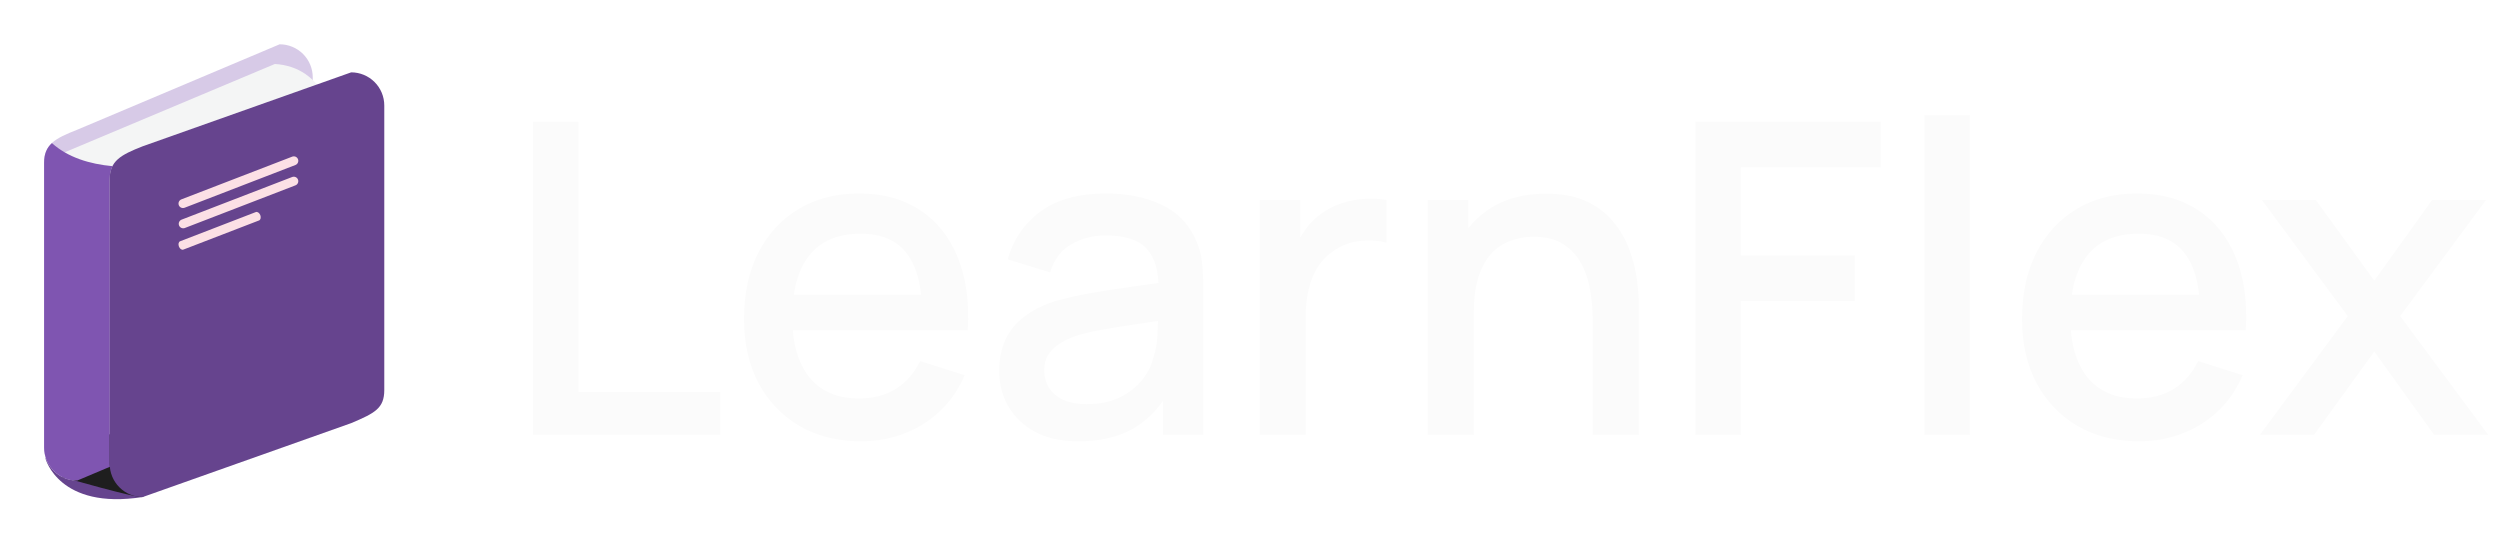
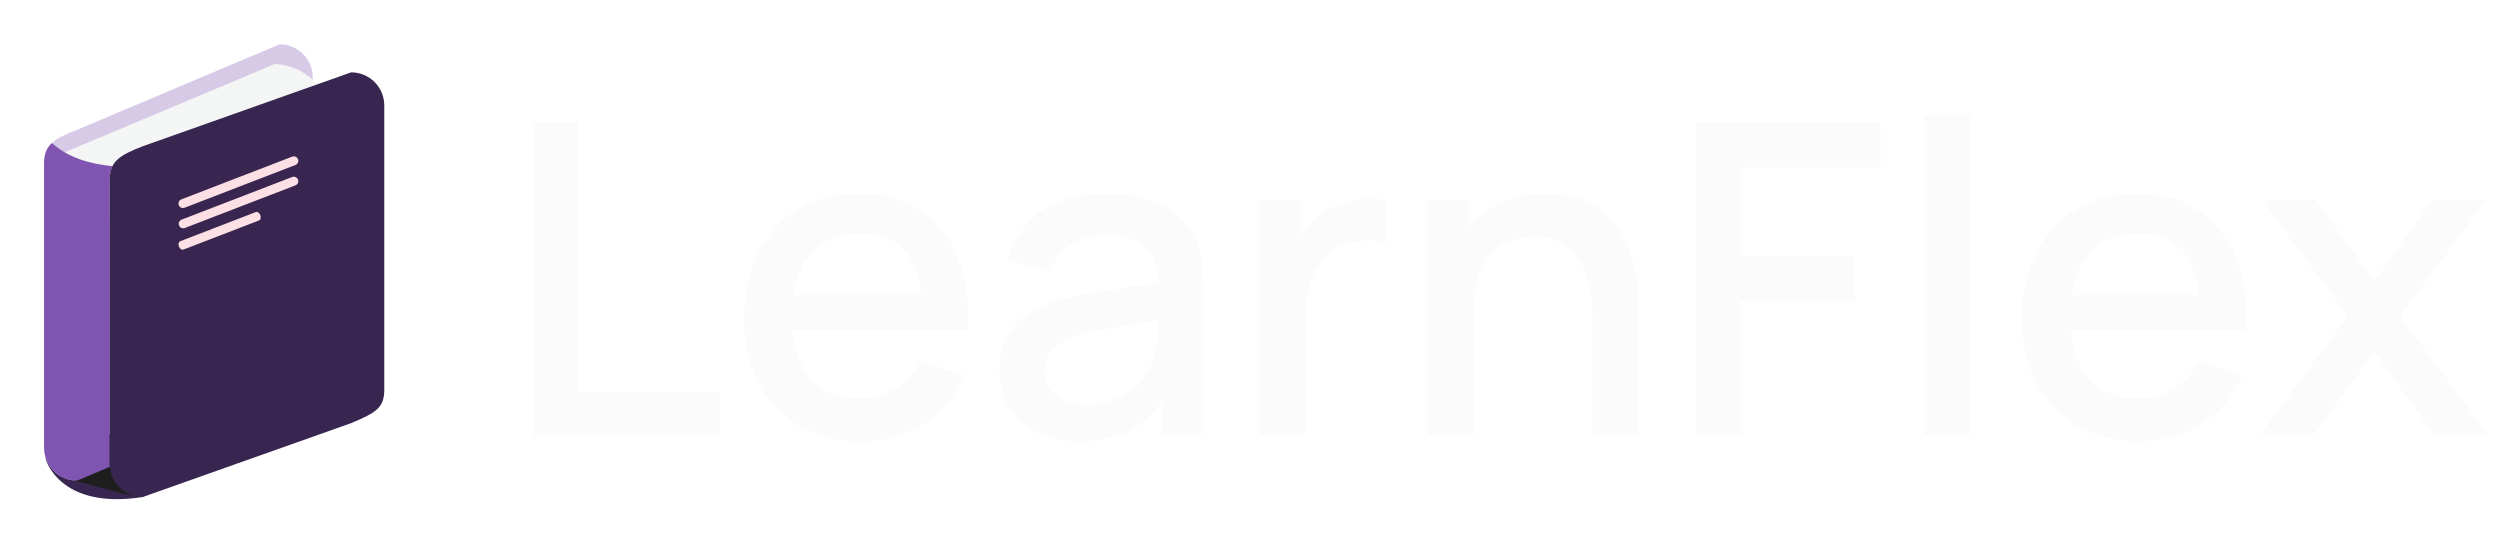
<svg xmlns="http://www.w3.org/2000/svg" width="184" height="40" viewBox="0 0 184 40" fill="none">
-   <path d="M3.349 33.756C3.349 33.756 4.336 37.551 10.509 36.58L11.558 34.04L9.783 32.11L4.866 30.489L3.348 33.757" fill="#66448E" />
-   <path d="M23.018 26.642C23.018 27.986 22.325 28.338 20.581 29.077L5.674 35.37C5.354 35.37 5.037 35.307 4.742 35.184C4.446 35.062 4.177 34.883 3.951 34.656C3.725 34.43 3.546 34.161 3.423 33.865C3.301 33.57 3.238 33.253 3.238 32.933V11.991C3.238 10.643 4.029 10.196 5.674 9.552L20.581 3.26C20.901 3.26 21.218 3.322 21.513 3.445C21.809 3.567 22.078 3.746 22.304 3.972C22.53 4.198 22.71 4.467 22.832 4.762C22.955 5.058 23.018 5.375 23.018 5.695V26.641" fill="#D7CAE7" />
-   <path d="M4.594 35.112C4.594 35.112 10.181 36.716 10.506 36.578C10.832 36.439 10.298 34.155 10.298 34.155L8.277 31.978L6.396 31.892L6.065 32.362L4.594 35.112Z" fill="#1E1E1E" />
-   <path d="M20.231 4.709L3.695 11.657L4.47 16.108L6.93 16.355L15.146 15.032L20.253 12.355L24.013 7.206C23.192 5.732 21.986 4.82 20.232 4.709" fill="#F4F5F5" />
-   <path d="M8.077 13.197C8.077 12.808 8.144 12.495 8.278 12.23C6.588 12.074 4.99 11.583 3.822 10.532C3.436 10.887 3.246 11.33 3.246 11.99V32.933C3.246 33.253 3.309 33.57 3.431 33.866C3.553 34.161 3.733 34.43 3.959 34.656C4.185 34.883 4.453 35.062 4.749 35.185C5.044 35.307 5.361 35.37 5.681 35.37L8.087 34.355C8.08 34.284 8.076 34.213 8.076 34.142L8.077 13.197Z" fill="#7F55B1" />
-   <path d="M28.283 28.706C28.283 30.053 27.592 30.404 25.846 31.143L10.511 36.58C9.865 36.58 9.245 36.323 8.788 35.866C8.331 35.409 8.074 34.789 8.074 34.143V13.199C8.074 11.853 8.866 11.405 10.511 10.763L25.846 5.325C26.492 5.325 27.112 5.582 27.569 6.039C28.026 6.496 28.283 7.116 28.283 7.762V28.706Z" fill="#66448E" />
-   <path d="M21.932 11.717C21.948 11.758 21.956 11.801 21.955 11.844C21.953 11.888 21.944 11.93 21.926 11.97C21.909 12.01 21.883 12.045 21.852 12.075C21.82 12.105 21.783 12.129 21.743 12.144L13.587 15.29C13.546 15.305 13.503 15.313 13.46 15.312C13.417 15.311 13.374 15.302 13.335 15.284C13.295 15.267 13.259 15.242 13.229 15.21C13.199 15.179 13.176 15.142 13.16 15.102C13.129 15.02 13.131 14.929 13.166 14.849C13.202 14.769 13.268 14.706 13.349 14.674L21.506 11.53C21.546 11.514 21.589 11.507 21.632 11.508C21.676 11.508 21.718 11.518 21.758 11.535C21.798 11.553 21.833 11.578 21.863 11.609C21.893 11.64 21.917 11.677 21.932 11.717ZM21.932 13.217C21.948 13.258 21.955 13.301 21.954 13.344C21.953 13.387 21.944 13.43 21.926 13.469C21.908 13.508 21.883 13.544 21.852 13.574C21.82 13.603 21.783 13.627 21.743 13.642L13.587 16.787C13.507 16.813 13.419 16.807 13.343 16.771C13.267 16.735 13.208 16.671 13.177 16.592C13.147 16.513 13.148 16.426 13.18 16.348C13.212 16.27 13.272 16.207 13.349 16.172L21.506 13.027C21.588 12.996 21.678 12.999 21.758 13.034C21.838 13.07 21.901 13.136 21.932 13.217ZM19.159 15.835C19.222 16.006 19.182 16.179 19.067 16.224L13.495 18.371C13.38 18.416 13.234 18.316 13.168 18.145C13.103 17.974 13.143 17.8 13.258 17.757L18.828 15.608C18.946 15.565 19.091 15.666 19.159 15.835Z" fill="#FCE0E5" />
+   <path d="M3.349 33.756C3.349 33.756 4.336 37.55 10.509 36.58L11.558 34.039L9.783 32.11L4.866 30.488L3.348 33.756" fill="#392650" />
+   <path d="M23.018 26.642C23.018 27.986 22.325 28.338 20.581 29.077L5.674 35.37C5.354 35.37 5.037 35.307 4.742 35.184C4.446 35.062 4.177 34.882 3.951 34.656C3.725 34.43 3.546 34.161 3.423 33.865C3.301 33.57 3.238 33.253 3.238 32.933V11.991C3.238 10.643 4.029 10.196 5.674 9.552L20.581 3.26C20.901 3.26 21.218 3.322 21.513 3.445C21.809 3.567 22.078 3.746 22.304 3.972C22.53 4.198 22.71 4.467 22.832 4.762C22.955 5.058 23.018 5.375 23.018 5.695V26.641" fill="#D7CAE7" />
+   <path d="M4.594 35.112C4.594 35.112 10.181 36.716 10.506 36.578C10.832 36.439 10.298 34.155 10.298 34.155L8.277 31.978L6.396 31.892L6.065 32.361L4.594 35.112Z" fill="#1E1E1E" />
+   <path d="M20.231 4.708L3.695 11.657L4.47 16.108L6.93 16.354L15.146 15.031L20.253 12.354L24.013 7.206C23.192 5.732 21.986 4.82 20.232 4.708" fill="#F4F5F5" />
+   <path d="M8.077 13.196C8.077 12.807 8.144 12.494 8.278 12.229C6.588 12.073 4.99 11.582 3.822 10.531C3.436 10.887 3.246 11.329 3.246 11.989V32.933C3.246 33.252 3.309 33.569 3.431 33.865C3.553 34.161 3.733 34.429 3.959 34.656C4.185 34.882 4.453 35.061 4.749 35.184C5.044 35.306 5.361 35.37 5.681 35.37L8.087 34.354C8.08 34.283 8.076 34.212 8.076 34.141L8.077 13.196Z" fill="#7F55B1" />
+   <path d="M28.283 28.705C28.283 30.052 27.592 30.403 25.846 31.142L10.511 36.579C9.865 36.579 9.245 36.322 8.788 35.865C8.331 35.408 8.074 34.789 8.074 34.142V13.198C8.074 11.852 8.866 11.404 10.511 10.762L25.846 5.324C26.492 5.324 27.112 5.581 27.569 6.038C28.026 6.495 28.283 7.115 28.283 7.761V28.705Z" fill="#392650" />
+   <path d="M21.932 11.717C21.948 11.757 21.956 11.8 21.955 11.844C21.953 11.887 21.944 11.93 21.926 11.969C21.909 12.009 21.883 12.045 21.852 12.075C21.82 12.104 21.783 12.128 21.743 12.143L13.587 15.289C13.546 15.305 13.503 15.312 13.46 15.311C13.417 15.31 13.374 15.301 13.335 15.284C13.295 15.266 13.259 15.241 13.229 15.21C13.199 15.179 13.176 15.142 13.16 15.101C13.129 15.02 13.131 14.929 13.166 14.848C13.202 14.768 13.268 14.705 13.349 14.673L21.506 11.529C21.546 11.514 21.589 11.506 21.632 11.507C21.676 11.508 21.718 11.517 21.758 11.535C21.798 11.552 21.833 11.577 21.863 11.608C21.893 11.64 21.917 11.676 21.932 11.717ZM21.932 13.217C21.948 13.257 21.955 13.3 21.954 13.343C21.953 13.386 21.944 13.429 21.926 13.469C21.908 13.508 21.883 13.543 21.852 13.573C21.82 13.603 21.783 13.626 21.743 13.641L13.587 16.786C13.507 16.812 13.419 16.806 13.343 16.77C13.267 16.734 13.208 16.67 13.177 16.591C13.147 16.513 13.148 16.425 13.18 16.347C13.212 16.269 13.272 16.206 13.349 16.172L21.506 13.027C21.588 12.996 21.678 12.998 21.758 13.034C21.838 13.069 21.901 13.135 21.932 13.217ZM19.159 15.835C19.222 16.005 19.182 16.178 19.067 16.224L13.495 18.37C13.38 18.415 13.234 18.315 13.168 18.145C13.103 17.974 13.143 17.799 13.258 17.757L18.828 15.607C18.946 15.564 19.091 15.665 19.159 15.835Z" fill="#FCE0E5" />
  <path d="M39.228 32V8.96H42.572V28.848H53.004V32H39.228ZM63.385 32.48C61.667 32.48 60.158 32.107 58.856 31.36C57.566 30.603 56.558 29.552 55.833 28.208C55.118 26.853 54.761 25.285 54.761 23.504C54.761 21.616 55.112 19.979 55.816 18.592C56.531 17.205 57.523 16.133 58.792 15.376C60.062 14.619 61.539 14.24 63.224 14.24C64.984 14.24 66.483 14.651 67.721 15.472C68.958 16.283 69.88 17.44 70.489 18.944C71.107 20.448 71.353 22.235 71.225 24.304H67.88V23.088C67.859 21.083 67.475 19.6 66.728 18.64C65.993 17.68 64.867 17.2 63.352 17.2C61.678 17.2 60.419 17.728 59.577 18.784C58.734 19.84 58.312 21.365 58.312 23.36C58.312 25.259 58.734 26.731 59.577 27.776C60.419 28.811 61.635 29.328 63.224 29.328C64.27 29.328 65.171 29.093 65.928 28.624C66.697 28.144 67.294 27.461 67.721 26.576L71.001 27.616C70.329 29.163 69.31 30.363 67.945 31.216C66.579 32.059 65.059 32.48 63.385 32.48ZM57.224 24.304V21.696H69.561V24.304H57.224ZM79.382 32.48C78.102 32.48 77.03 32.245 76.166 31.776C75.302 31.296 74.646 30.667 74.198 29.888C73.76 29.099 73.542 28.235 73.542 27.296C73.542 26.421 73.696 25.653 74.006 24.992C74.315 24.331 74.774 23.771 75.382 23.312C75.99 22.843 76.736 22.464 77.622 22.176C78.39 21.952 79.259 21.755 80.23 21.584C81.2 21.413 82.219 21.253 83.286 21.104C84.363 20.955 85.43 20.805 86.486 20.656L85.27 21.328C85.291 19.973 85.003 18.971 84.406 18.32C83.819 17.659 82.806 17.328 81.366 17.328C80.459 17.328 79.627 17.541 78.87 17.968C78.112 18.384 77.584 19.077 77.286 20.048L74.166 19.088C74.592 17.605 75.403 16.427 76.598 15.552C77.803 14.677 79.403 14.24 81.398 14.24C82.944 14.24 84.288 14.507 85.43 15.04C86.582 15.563 87.424 16.395 87.958 17.536C88.235 18.101 88.406 18.699 88.47 19.328C88.534 19.957 88.566 20.635 88.566 21.36V32H85.606V28.048L86.182 28.56C85.467 29.883 84.555 30.869 83.446 31.52C82.347 32.16 80.992 32.48 79.382 32.48ZM79.974 29.744C80.923 29.744 81.739 29.579 82.422 29.248C83.104 28.907 83.654 28.475 84.07 27.952C84.486 27.429 84.758 26.885 84.886 26.32C85.067 25.808 85.168 25.232 85.19 24.592C85.222 23.952 85.238 23.44 85.238 23.056L86.326 23.456C85.27 23.616 84.31 23.76 83.446 23.888C82.582 24.016 81.798 24.144 81.094 24.272C80.4 24.389 79.782 24.533 79.238 24.704C78.779 24.864 78.368 25.056 78.006 25.28C77.654 25.504 77.371 25.776 77.158 26.096C76.955 26.416 76.854 26.805 76.854 27.264C76.854 27.712 76.966 28.128 77.19 28.512C77.414 28.885 77.755 29.184 78.214 29.408C78.672 29.632 79.259 29.744 79.974 29.744ZM92.721 32V14.72H95.697V18.912L95.281 18.368C95.494 17.813 95.771 17.307 96.112 16.848C96.454 16.379 96.849 15.995 97.296 15.696C97.734 15.376 98.219 15.131 98.752 14.96C99.296 14.779 99.851 14.672 100.416 14.64C100.982 14.597 101.526 14.624 102.048 14.72V17.856C101.483 17.707 100.854 17.664 100.16 17.728C99.478 17.792 98.849 18.011 98.272 18.384C97.728 18.736 97.296 19.163 96.977 19.664C96.667 20.165 96.443 20.725 96.305 21.344C96.166 21.952 96.097 22.597 96.097 23.28V32H92.721ZM117.223 32V23.504C117.223 22.832 117.165 22.144 117.047 21.44C116.941 20.725 116.727 20.064 116.407 19.456C116.098 18.848 115.655 18.357 115.079 17.984C114.514 17.611 113.773 17.424 112.855 17.424C112.258 17.424 111.693 17.525 111.159 17.728C110.626 17.92 110.157 18.235 109.751 18.672C109.357 19.109 109.042 19.685 108.807 20.4C108.583 21.115 108.471 21.984 108.471 23.008L106.391 22.224C106.391 20.656 106.685 19.275 107.271 18.08C107.858 16.875 108.701 15.936 109.799 15.264C110.898 14.592 112.226 14.256 113.783 14.256C114.978 14.256 115.981 14.448 116.791 14.832C117.602 15.216 118.258 15.723 118.759 16.352C119.271 16.971 119.661 17.648 119.927 18.384C120.194 19.12 120.375 19.84 120.471 20.544C120.567 21.248 120.615 21.867 120.615 22.4V32H117.223ZM105.079 32V14.72H108.071V19.712H108.471V32H105.079ZM124.783 32V8.96H138.431V12.304H128.127V18.8H136.511V22.16H128.127V32H124.783ZM141.634 32V8.48H144.978V32H141.634ZM157.447 32.48C155.73 32.48 154.22 32.107 152.919 31.36C151.628 30.603 150.62 29.552 149.895 28.208C149.18 26.853 148.823 25.285 148.823 23.504C148.823 21.616 149.175 19.979 149.879 18.592C150.594 17.205 151.586 16.133 152.855 15.376C154.124 14.619 155.602 14.24 157.287 14.24C159.047 14.24 160.546 14.651 161.783 15.472C163.02 16.283 163.943 17.44 164.551 18.944C165.17 20.448 165.415 22.235 165.287 24.304H161.943V23.088C161.922 21.083 161.538 19.6 160.791 18.64C160.055 17.68 158.93 17.2 157.415 17.2C155.74 17.2 154.482 17.728 153.639 18.784C152.796 19.84 152.375 21.365 152.375 23.36C152.375 25.259 152.796 26.731 153.639 27.776C154.482 28.811 155.698 29.328 157.287 29.328C158.332 29.328 159.234 29.093 159.991 28.624C160.759 28.144 161.356 27.461 161.783 26.576L165.063 27.616C164.391 29.163 163.372 30.363 162.007 31.216C160.642 32.059 159.122 32.48 157.447 32.48ZM151.287 24.304V21.696H163.623V24.304H151.287ZM166.332 32L172.796 23.264L166.476 14.72H170.444L174.748 20.656L179.004 14.72H182.972L176.652 23.264L183.132 32H179.148L174.748 25.872L170.316 32H166.332Z" fill="#FBFBFB" />
</svg>
